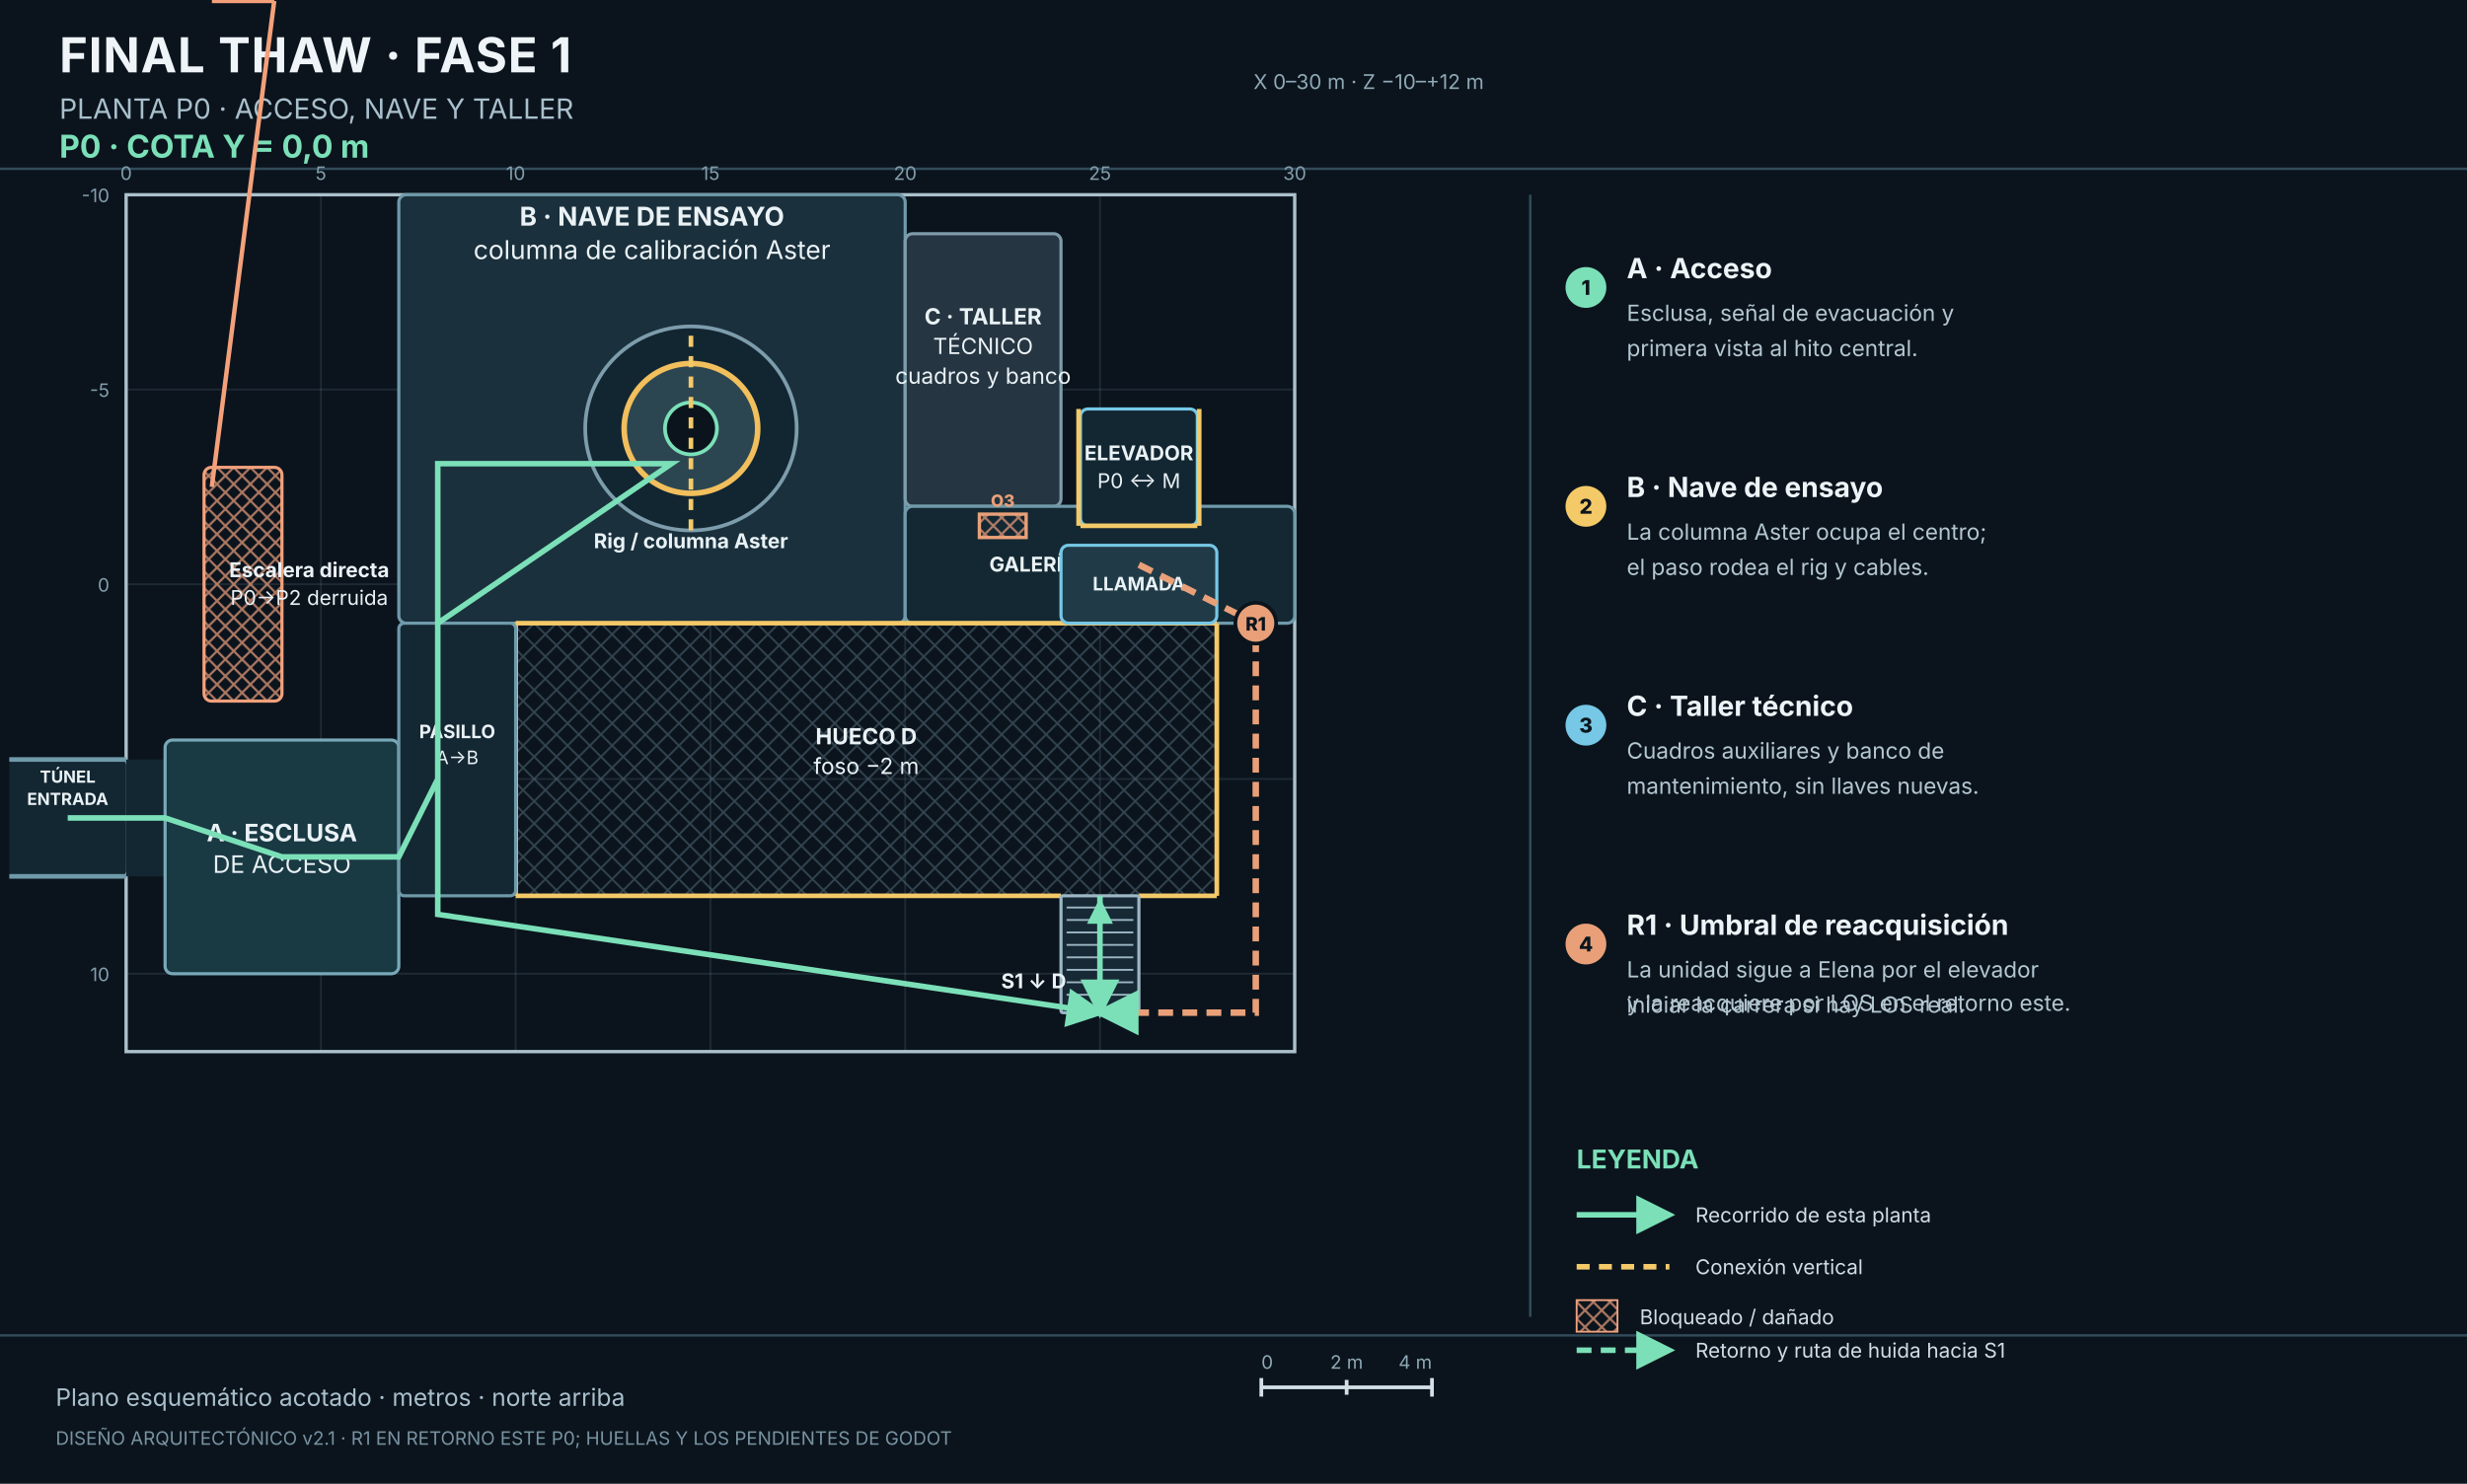
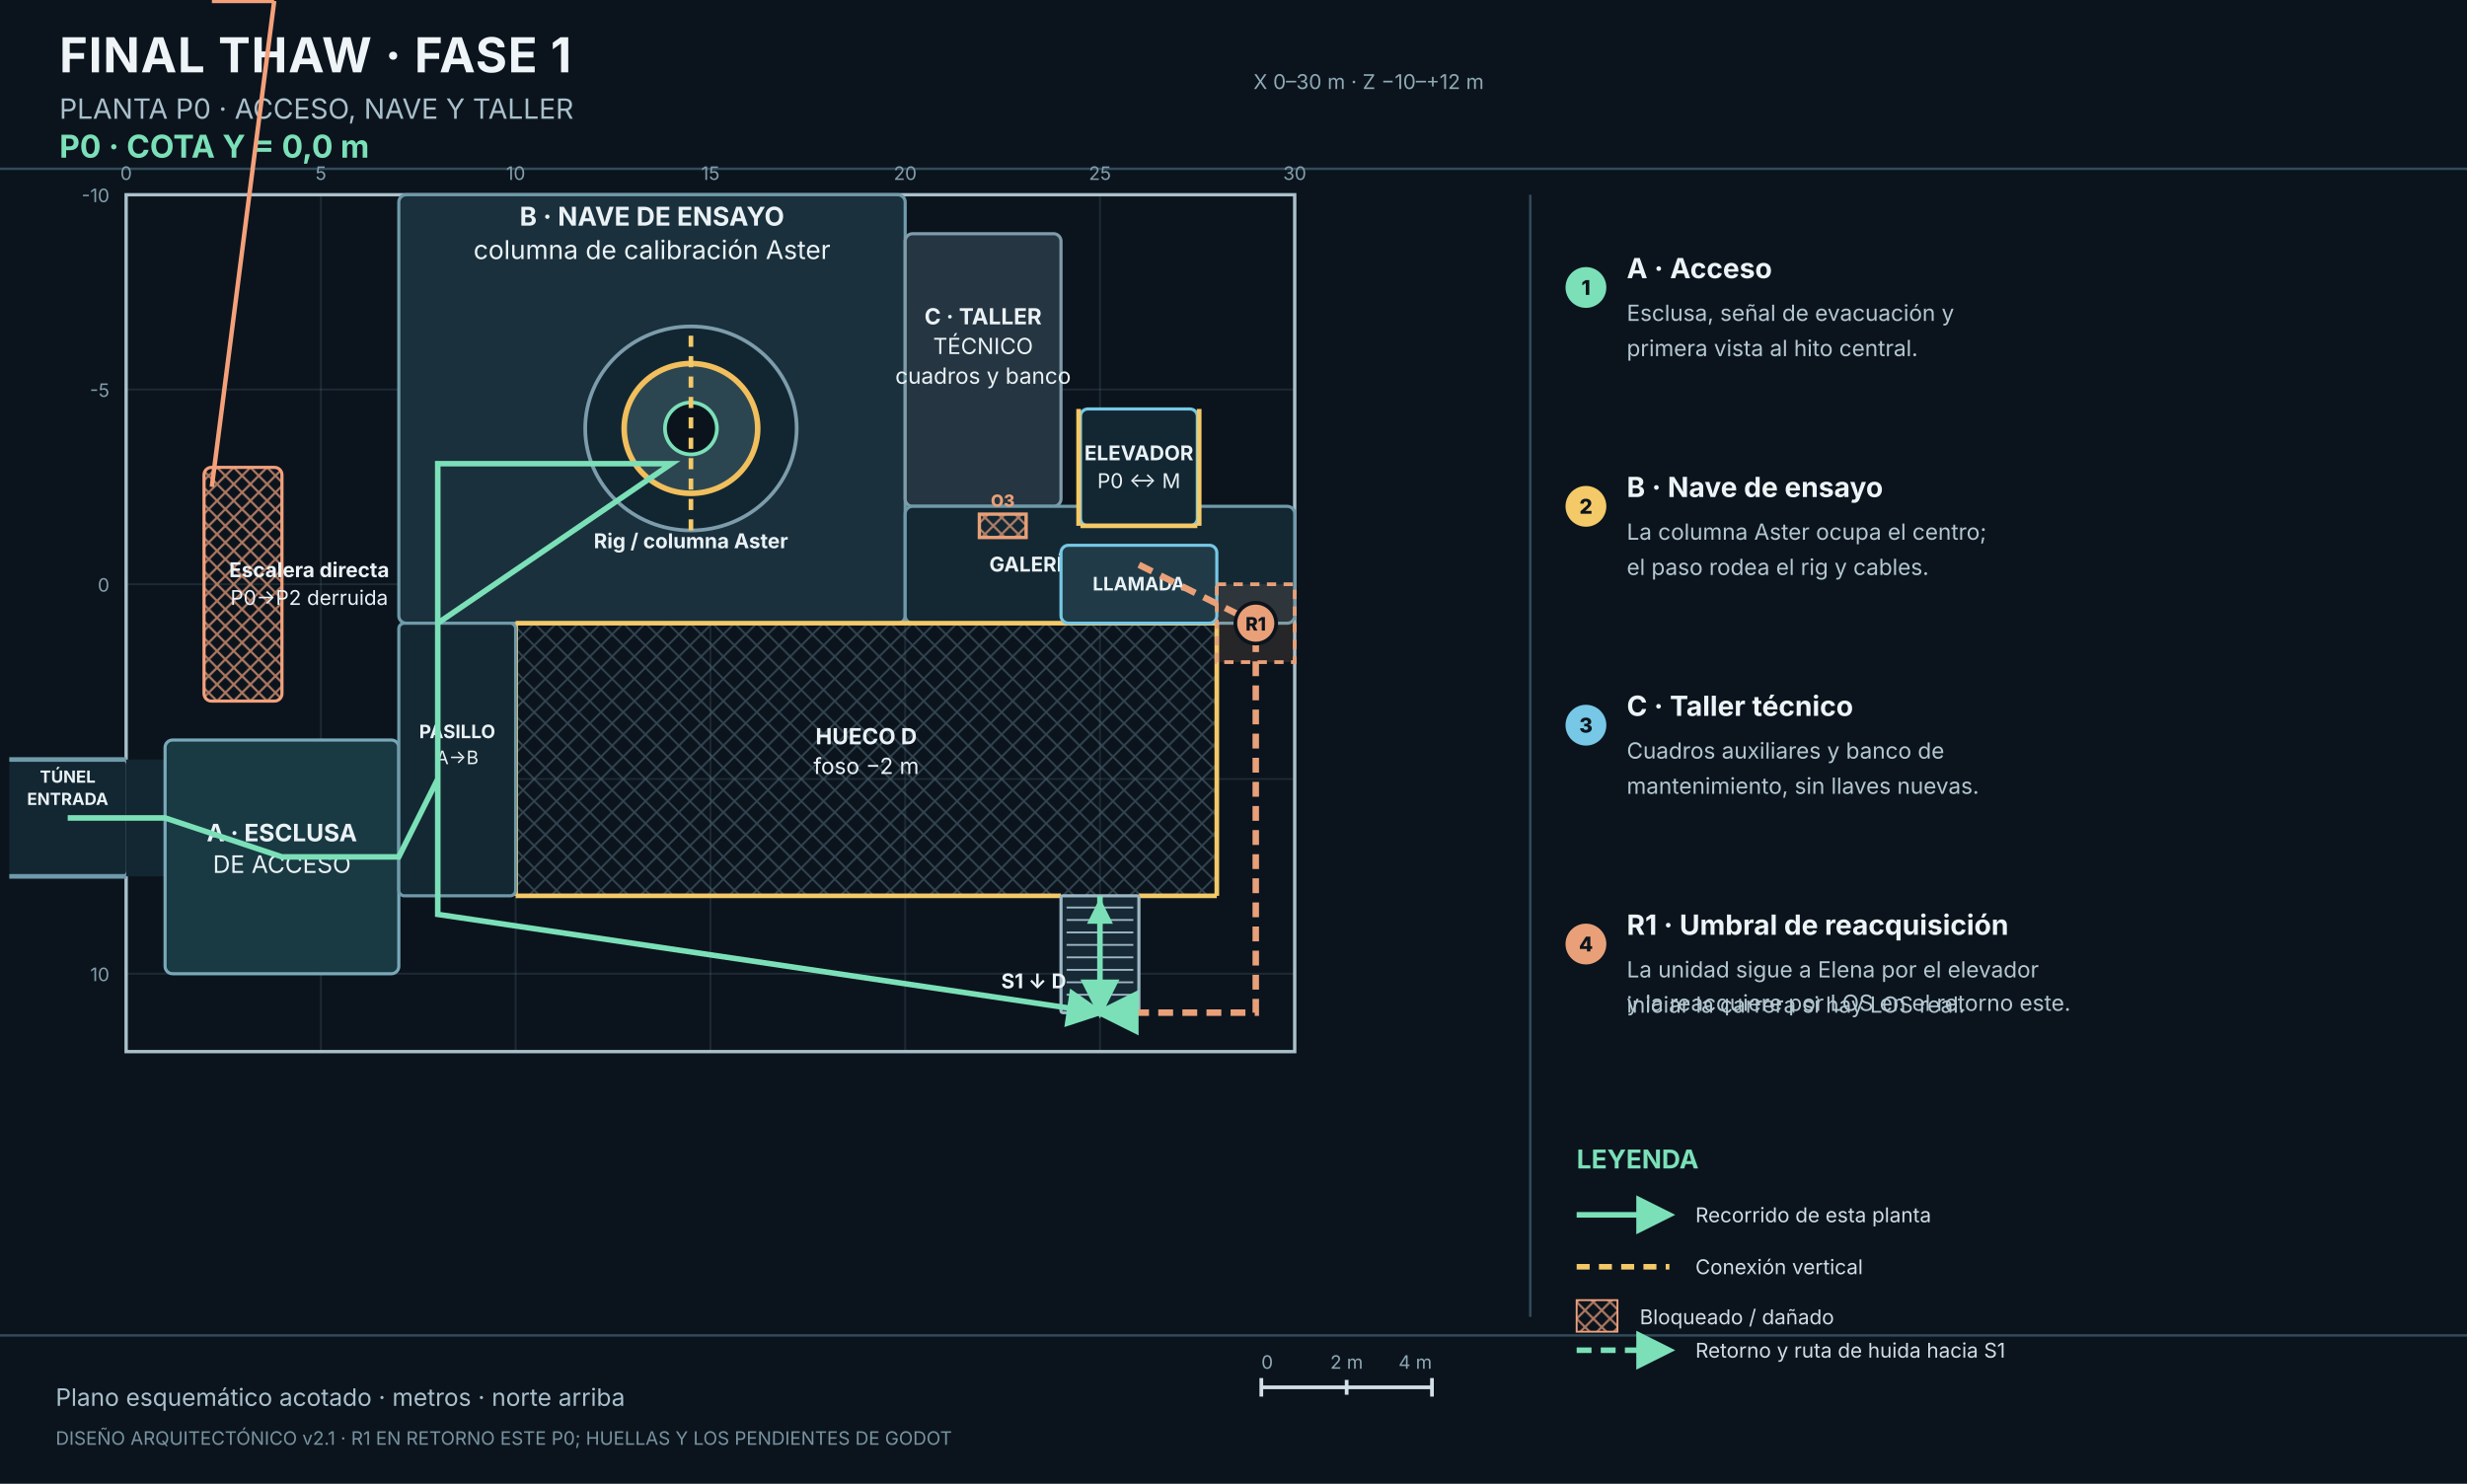
<svg xmlns="http://www.w3.org/2000/svg" viewBox="0 0 1330 800" role="img" aria-label="PLANTA P0 · ACCESO, NAVE Y TALLER">
  <defs>
    <marker id="arrow" viewBox="0 0 10 10" refX="8.5" refY="5" markerWidth="7" markerHeight="7" orient="auto">
      <path d="M0,0 L10,5 L0,10 z" fill="#7be0b8" />
    </marker>
    <marker id="vertical" viewBox="0 0 10 10" refX="8.5" refY="5" markerWidth="7" markerHeight="7" orient="auto">
      <path d="M0,0 L10,5 L0,10 z" fill="#f4c968" />
    </marker>
    <pattern id="blocked" width="9" height="9" patternUnits="userSpaceOnUse">
      <path d="M0,0L9,9M9,0L0,9" stroke="#efa17e" stroke-width="1.2" opacity=".7" />
    </pattern>
    <pattern id="void" width="12" height="12" patternUnits="userSpaceOnUse">
      <path d="M0,0L12,12M12,0L0,12" stroke="#64808e" stroke-width="1" opacity=".45" />
    </pattern>
  </defs>
  <style>text{font-family:Inter,Arial,sans-serif}.title{font-size:26px;font-weight:750;fill:#eef4f7;letter-spacing:.5px}.sub{font-size:15px;fill:#a9c0cc}.level{font-size:17px;font-weight:750;fill:#7be0b8}.room{font-size:13px;fill:#eaf2f6}.small{font-size:11px;fill:#d0dde4}.muted{font-size:11px;fill:#8fa9b5}</style>
  <rect width="1330" height="800" fill="#0b141d" />
  <path d="M0 91H1330M825 105V710M0 720H1330" stroke="#324b5a" stroke-width="1.3" />
  <text x="32" y="39" class="title">FINAL THAW · FASE 1</text>
  <text x="32" y="64" class="sub">PLANTA P0 · ACCESO, NAVE Y TALLER</text>
  <text x="32" y="85" class="level">P0 · COTA Y = 0,0 m</text>
  <text x="800" y="48" text-anchor="end" class="muted">X 0–30 m · Z −10–+12 m</text>
  <line x1="68" y1="105" x2="68" y2="567" stroke="#7895a6" opacity=".17" />
  <text x="68" y="97" font-size="10" text-anchor="middle" fill="#839eac">0</text>
  <line x1="173" y1="105" x2="173" y2="567" stroke="#7895a6" opacity=".17" />
  <text x="173" y="97" font-size="10" text-anchor="middle" fill="#839eac">5</text>
  <line x1="278" y1="105" x2="278" y2="567" stroke="#7895a6" opacity=".17" />
  <text x="278" y="97" font-size="10" text-anchor="middle" fill="#839eac">10</text>
  <line x1="383" y1="105" x2="383" y2="567" stroke="#7895a6" opacity=".17" />
  <text x="383" y="97" font-size="10" text-anchor="middle" fill="#839eac">15</text>
  <line x1="488" y1="105" x2="488" y2="567" stroke="#7895a6" opacity=".17" />
  <text x="488" y="97" font-size="10" text-anchor="middle" fill="#839eac">20</text>
  <line x1="593" y1="105" x2="593" y2="567" stroke="#7895a6" opacity=".17" />
  <text x="593" y="97" font-size="10" text-anchor="middle" fill="#839eac">25</text>
  <line x1="698" y1="105" x2="698" y2="567" stroke="#7895a6" opacity=".17" />
  <text x="698" y="97" font-size="10" text-anchor="middle" fill="#839eac">30</text>
  <line x1="68" y1="105" x2="698" y2="105" stroke="#7895a6" opacity=".17" />
  <text x="59" y="109" font-size="10" text-anchor="end" fill="#839eac">-10</text>
  <line x1="68" y1="210" x2="698" y2="210" stroke="#7895a6" opacity=".17" />
  <text x="59" y="214" font-size="10" text-anchor="end" fill="#839eac">-5</text>
  <line x1="68" y1="315" x2="698" y2="315" stroke="#7895a6" opacity=".17" />
  <text x="59" y="319" font-size="10" text-anchor="end" fill="#839eac">0</text>
  <line x1="68" y1="420" x2="698" y2="420" stroke="#7895a6" opacity=".17" />
  <text x="59" y="424" font-size="10" text-anchor="end" fill="#839eac">5</text>
  <line x1="68" y1="525" x2="698" y2="525" stroke="#7895a6" opacity=".17" />
  <text x="59" y="529" font-size="10" text-anchor="end" fill="#839eac">10</text>
  <rect x="68" y="105" width="630" height="462" fill="none" stroke="#abc1cc" stroke-width="1.8" />
  <rect x="5" y="409.5" width="63" height="63" rx="3" fill="#132732" stroke="none" />
  <line x1="5" y1="409.5" x2="68" y2="409.5" stroke="#6f9aaa" stroke-width="2.5" />
  <line x1="5" y1="472.5" x2="68" y2="472.5" stroke="#6f9aaa" stroke-width="2.5" />
  <text x="36.5" y="422" text-anchor="middle" font-size="9" font-family="Inter,Arial,sans-serif" font-weight="700" fill="#eaf2f6">TÚNEL</text>
  <text x="36.5" y="434" text-anchor="middle" font-size="9" font-family="Inter,Arial,sans-serif" font-weight="700" fill="#eaf2f6">ENTRADA</text>
  <rect x="68" y="409.5" width="21" height="63" fill="#132732" stroke="none" />
  <rect x="89" y="399" width="126" height="126" rx="4" fill="#193943" stroke="#79a9b8" stroke-width="1.7" />
  <text x="152" y="453.633" text-anchor="middle" font-size="13" font-family="Inter,Arial,sans-serif" font-weight="700" fill="#eaf2f6">A · ESCLUSA</text>
  <text x="152" y="470.633" text-anchor="middle" font-size="13" font-family="Inter,Arial,sans-serif" font-weight="400" fill="#eaf2f6">DE ACCESO</text>
  <rect x="215" y="105" width="273" height="231" rx="4" fill="#1a303c" stroke="#6f9aaa" stroke-width="1.7" />
  <text x="351.5" y="121.667" text-anchor="middle" font-size="14" font-family="Inter,Arial,sans-serif" font-weight="700" fill="#eaf2f6">B · NAVE DE ENSAYO</text>
  <text x="351.5" y="139.667" text-anchor="middle" font-size="14" font-family="Inter,Arial,sans-serif" font-weight="400" fill="#eaf2f6">columna de calibración Aster</text>
  <rect x="488" y="126" width="84" height="147" rx="4" fill="#253541" stroke="#7e9caa" stroke-width="1.7" />
  <text x="530" y="174.9" text-anchor="middle" font-size="12" font-family="Inter,Arial,sans-serif" font-weight="700" fill="#eaf2f6">C · TALLER</text>
  <text x="530" y="190.9" text-anchor="middle" font-size="12" font-family="Inter,Arial,sans-serif" font-weight="400" fill="#eaf2f6">TÉCNICO</text>
  <text x="530" y="206.9" text-anchor="middle" font-size="12" font-family="Inter,Arial,sans-serif" font-weight="400" fill="#eaf2f6">cuadros y banco</text>
  <rect x="488" y="273" width="210" height="63" rx="4" fill="#142833" stroke="#6f9aaa" stroke-width="1.7" />
  <text x="593" y="308.167" text-anchor="middle" font-size="11" font-family="Inter,Arial,sans-serif" font-weight="700" fill="#eaf2f6">GALERÍA DE SERVICIO</text>
  <ellipse cx="372.5" cy="231" rx="57" ry="55" fill="#122631" stroke="#7d9cac" stroke-width="2" />
  <ellipse cx="372.5" cy="231" rx="36" ry="35" fill="#2c4651" stroke="#f2bf5d" stroke-width="3" />
  <ellipse cx="372.5" cy="231" rx="14" ry="14" fill="#0b141d" stroke="#7be0b8" stroke-width="2" />
  <text x="372.5" y="295.567" text-anchor="middle" font-size="11" font-family="Inter,Arial,sans-serif" font-weight="700" fill="#eaf2f6">Rig / columna Aster</text>
  <rect x="278" y="336" width="378" height="147" rx="4" fill="url(#void)" stroke="none" />
  <line x1="278" y1="336" x2="656" y2="336" stroke="#f4c968" stroke-width="2.5" />
  <line x1="278" y1="336" x2="278" y2="483" stroke="#f4c968" stroke-width="2.5" />
  <line x1="656" y1="336" x2="656" y2="483" stroke="#f4c968" stroke-width="2.5" />
  <line x1="278" y1="483" x2="572" y2="483" stroke="#f4c968" stroke-width="2.5" />
  <line x1="614" y1="483" x2="656" y2="483" stroke="#f4c968" stroke-width="2.5" />
  <text x="467" y="401.3" text-anchor="middle" font-size="12" font-family="Inter,Arial,sans-serif" font-weight="700" fill="#eaf2f6">HUECO D</text>
  <text x="467" y="417.3" text-anchor="middle" font-size="12" font-family="Inter,Arial,sans-serif" font-weight="400" fill="#eaf2f6">foso −2 m</text>
  <rect x="215" y="336" width="63" height="147" rx="3" fill="#142833" stroke="#6f9aaa" stroke-width="1.7" />
  <text x="246.5" y="398" text-anchor="middle" font-size="10" font-family="Inter,Arial,sans-serif" font-weight="700" fill="#eaf2f6">PASILLO</text>
  <text x="246.5" y="412" text-anchor="middle" font-size="10" font-family="Inter,Arial,sans-serif" font-weight="400" fill="#eaf2f6">A→B</text>
  <rect x="572" y="483" width="42" height="63" rx="1" fill="#162934" stroke="#9db7c5" stroke-width="1.7" />
  <line x1="575" y1="489.3" x2="611" y2="489.3" stroke="#9db7c5" stroke-width="1" />
  <line x1="575" y1="496.02" x2="611" y2="496.02" stroke="#9db7c5" stroke-width="1" />
  <line x1="575" y1="502.74" x2="611" y2="502.74" stroke="#9db7c5" stroke-width="1" />
  <line x1="575" y1="509.46" x2="611" y2="509.46" stroke="#9db7c5" stroke-width="1" />
  <line x1="575" y1="516.18" x2="611" y2="516.18" stroke="#9db7c5" stroke-width="1" />
  <line x1="575" y1="522.9" x2="611" y2="522.9" stroke="#9db7c5" stroke-width="1" />
  <line x1="575" y1="529.62" x2="611" y2="529.62" stroke="#9db7c5" stroke-width="1" />
  <line x1="575" y1="536.34" x2="611" y2="536.34" stroke="#9db7c5" stroke-width="1" />
  <line x1="575" y1="543.06" x2="611" y2="543.06" stroke="#9db7c5" stroke-width="1" />
  <polyline points="593,542.85 593,486.15" fill="none" stroke="#7be0b8" stroke-width="2" marker-end="url(#arrow)" />
  <text x="557.3" y="532.867" text-anchor="middle" font-size="11" font-family="Inter,Arial,sans-serif" font-weight="700" fill="#eaf2f6">S1 ↓ D</text>
  <rect x="582.5" y="220.5" width="63" height="63" rx="4" fill="#132732" stroke="#76c8e6" stroke-width="1.7" />
  <line x1="581.5" y1="220.5" x2="581.5" y2="283.5" stroke="#f4c968" stroke-width="2.5" />
  <line x1="646.5" y1="220.5" x2="646.5" y2="283.5" stroke="#f4c968" stroke-width="2.5" />
  <line x1="582.5" y1="283.5" x2="645.5" y2="283.5" stroke="#f4c968" stroke-width="2.5" />
  <text x="614" y="248.167" text-anchor="middle" font-size="11" font-family="Inter,Arial,sans-serif" font-weight="700" fill="#eaf2f6">ELEVADOR</text>
  <text x="614" y="263.167" text-anchor="middle" font-size="11" font-family="Inter,Arial,sans-serif" font-weight="400" fill="#eaf2f6">P0 ↔ M</text>
  <rect x="572" y="294" width="84" height="42" rx="4" fill="#203b47" stroke="#76c8e6" stroke-width="1.7" />
  <text x="614" y="318.333" text-anchor="middle" font-size="10" font-family="Inter,Arial,sans-serif" font-weight="700" fill="#eaf2f6">LLAMADA</text>
  <rect x="110" y="252" width="42" height="126" rx="4" fill="url(#blocked)" stroke="#f2a17c" stroke-width="1.7" />
  <path d="M114.2 262.5L147.837.5M147.826.5L114.237.5" stroke="#f4a17b" stroke-width="2.4" />
  <text x="166.7" y="311.167" text-anchor="middle" font-size="11" font-family="Inter,Arial,sans-serif" font-weight="700" fill="#eaf2f6">Escalera directa</text>
  <text x="166.7" y="326.167" text-anchor="middle" font-size="11" font-family="Inter,Arial,sans-serif" font-weight="400" fill="#eaf2f6">P0→P2 derruida</text>
  <rect x="528" y="277.2" width="25.2" height="12.6" fill="url(#blocked)" stroke="#e9a078" stroke-width="1.8" />
  <text x="540.6" y="273.2" text-anchor="middle" font-size="9" font-weight="800" fill="#e9a078">O3</text>
  <polyline points="36.5,441 68,441 89,441 152,462 215,462 236,420 236,336 236,250 362,250 236,336 236,420 236,493 593,546" fill="none" stroke="#7be0b8" stroke-width="3" marker-end="url(#arrow)" />
  <path d="M372.5 286 L372.5 176" stroke="#f4c968" stroke-width="2.5" stroke-dasharray="6 5" />
  <circle cx="855" cy="155" r="11" fill="#7be0b8" />
  <text x="855" y="159" font-size="11" text-anchor="middle" font-weight="800" fill="#0b151d">1</text>
  <text x="877" y="150" font-size="15" font-weight="700" fill="#edf4f7">A · Acceso</text>
  <text x="877" y="173" font-size="12" fill="#b4c7d1">Esclusa, señal de evacuación y</text>
  <text x="877" y="192" font-size="12" fill="#b4c7d1">primera vista al hito central.</text>
  <circle cx="855" cy="273" r="11" fill="#f4c968" />
  <text x="855" y="277" font-size="11" text-anchor="middle" font-weight="800" fill="#0b151d">2</text>
  <text x="877" y="268" font-size="15" font-weight="700" fill="#edf4f7">B · Nave de ensayo</text>
  <text x="877" y="291" font-size="12" fill="#b4c7d1">La columna Aster ocupa el centro;</text>
  <text x="877" y="310" font-size="12" fill="#b4c7d1">el paso rodea el rig y cables.</text>
  <circle cx="855" cy="391" r="11" fill="#76c8e6" />
  <text x="855" y="395" font-size="11" text-anchor="middle" font-weight="800" fill="#0b151d">3</text>
  <text x="877" y="386" font-size="15" font-weight="700" fill="#edf4f7">C · Taller técnico</text>
  <text x="877" y="409" font-size="12" fill="#b4c7d1">Cuadros auxiliares y banco de</text>
  <text x="877" y="428" font-size="12" fill="#b4c7d1">mantenimiento, sin llaves nuevas.</text>
  <circle cx="855" cy="509" r="11" fill="#e9a078" />
  <text x="855" y="513" font-size="11" text-anchor="middle" font-weight="800" fill="#0b151d">4</text>
  <text x="877" y="504" font-size="15" font-weight="700" fill="#edf4f7">R1 · Umbral de reacquisición</text>
  <text x="877" y="527" font-size="12" fill="#b4c7d1">La unidad sigue a Elena por el elevador</text>
  <text x="877" y="545" font-size="12" fill="#b4c7d1">y la reacquiere por LOS en el retorno este.</text>
  <text x="877" y="546" font-size="12" fill="#b4c7d1">iniciar la carrera si hay LOS real.</text>
  <g transform="translate(850 630)">
    <text x="0" y="0" font-size="14" font-weight="750" fill="#7be0b8">LEYENDA</text>
    <line x1="0" y1="25" x2="50" y2="25" stroke="#7be0b8" stroke-width="3" marker-end="url(#arrow)" />
    <text x="64" y="29" class="small">Recorrido de esta planta</text>
    <line x1="0" y1="53" x2="50" y2="53" stroke="#f4c968" stroke-width="3" stroke-dasharray="7 5" />
    <text x="64" y="57" class="small">Conexión vertical</text>
    <rect x="0" y="71" width="22" height="17" fill="url(#blocked)" stroke="#efa17e" />
    <text x="34" y="84" class="small">Bloqueado / dañado</text>
    <line x1="0" y1="98" x2="50" y2="98" stroke="#7be0b8" stroke-width="3" stroke-dasharray="8 5" marker-end="url(#arrow)" />
    <text x="64" y="102" class="small">Retorno y ruta de huida hacia S1</text>
  </g>
  <text x="30" y="758" font-size="13" fill="#a9c0cc">Plano esquemático acotado · metros · norte arriba</text>
  <text x="30" y="779" font-size="10" fill="#7893a1">DISEÑO ARQUITECTÓNICO v2.1 · R1 EN RETORNO ESTE P0; HUELLAS Y LOS PENDIENTES DE GODOT</text>
  <path d="M680 748H772M680 743V753M726 744V752M772 743V753" stroke="#d3e0e6" stroke-width="2" />
  <text x="680" y="738" font-size="10" fill="#8fa9b5">0</text>
  <text x="726" y="738" font-size="10" text-anchor="middle" fill="#8fa9b5">2 m</text>
  <text x="772" y="738" font-size="10" text-anchor="end" fill="#8fa9b5">4 m</text>
  <polyline points="593,483 593,546" fill="none" stroke="#7be0b8" stroke-width="3" marker-end="url(#arrow)" />
  <polyline points="614,304.5 635,315 677,336 677,420 677,546 593,546" fill="none" stroke="#e9a078" stroke-width="3.5" stroke-dasharray="8 5" marker-end="url(#arrow)" />
+   <rect x="656" y="315" width="42" height="42" fill="#e9a078" fill-opacity="0.12" stroke="#e9a078" stroke-width="2" stroke-dasharray="5 4" />
  <circle cx="677" cy="336" r="11" fill="#e9a078" stroke="#0b141d" stroke-width="2" />
  <text x="677" y="340" text-anchor="middle" font-size="10" font-weight="800" fill="#0b141d">R1</text>
</svg>
